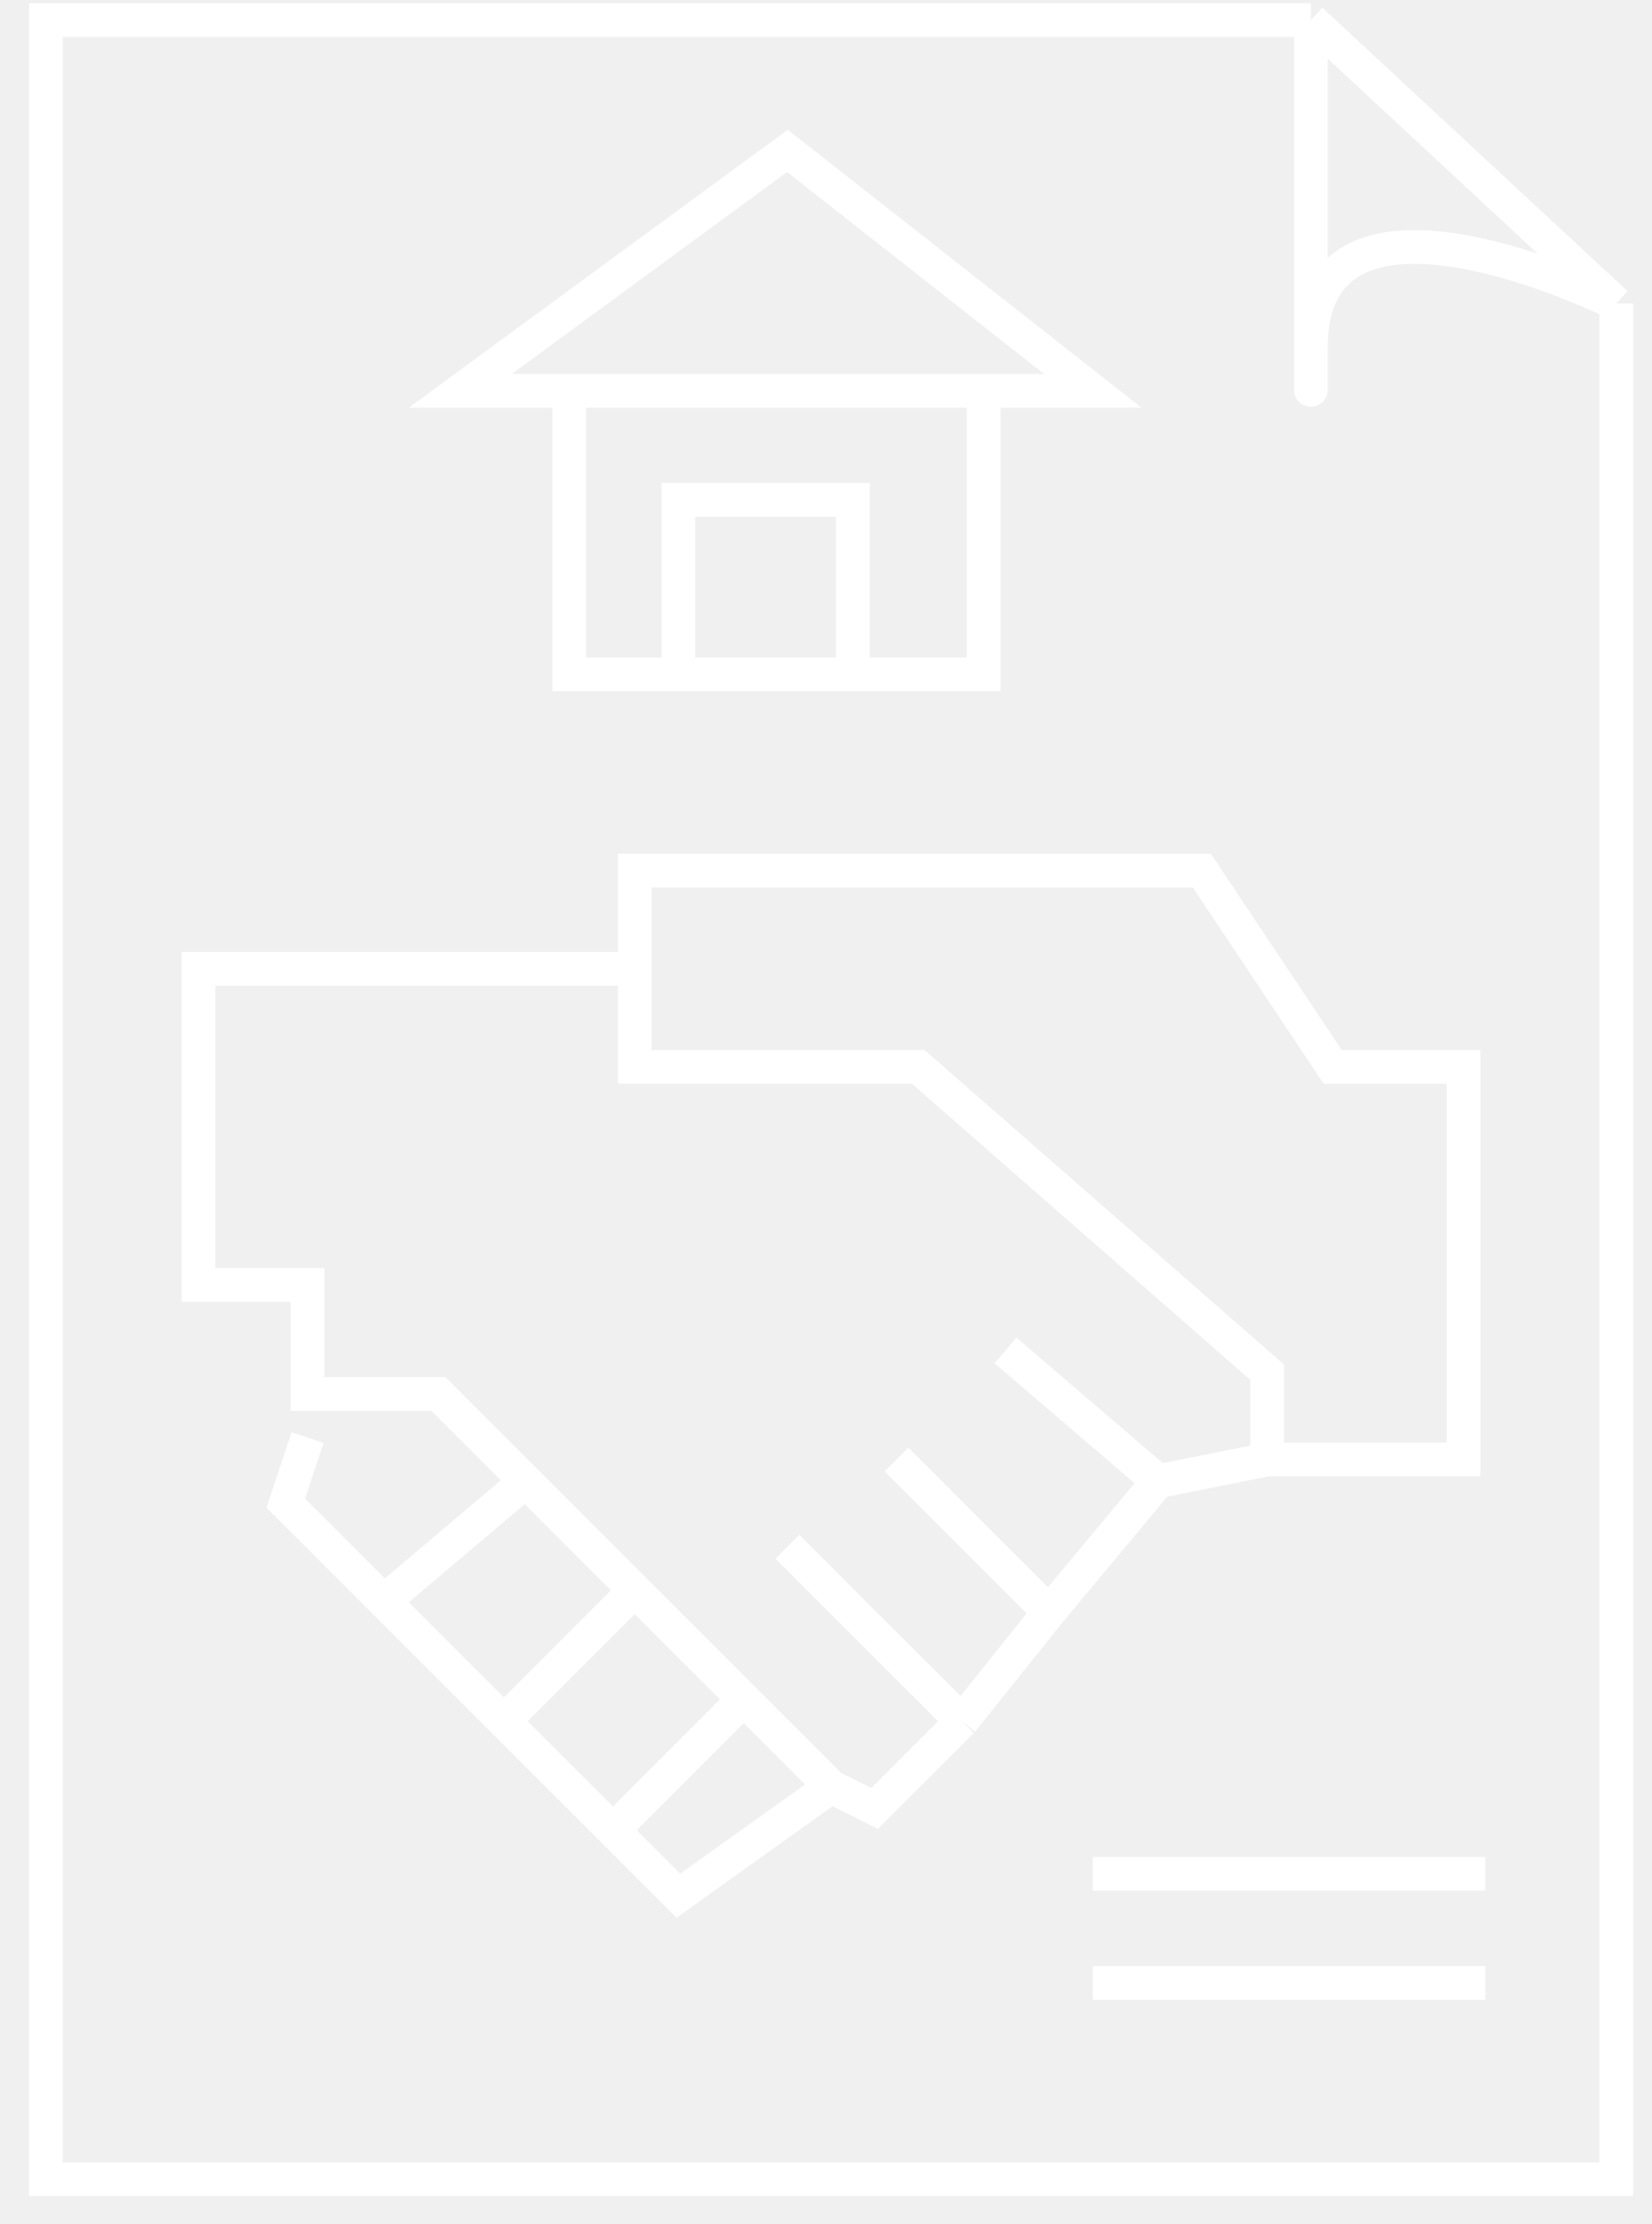
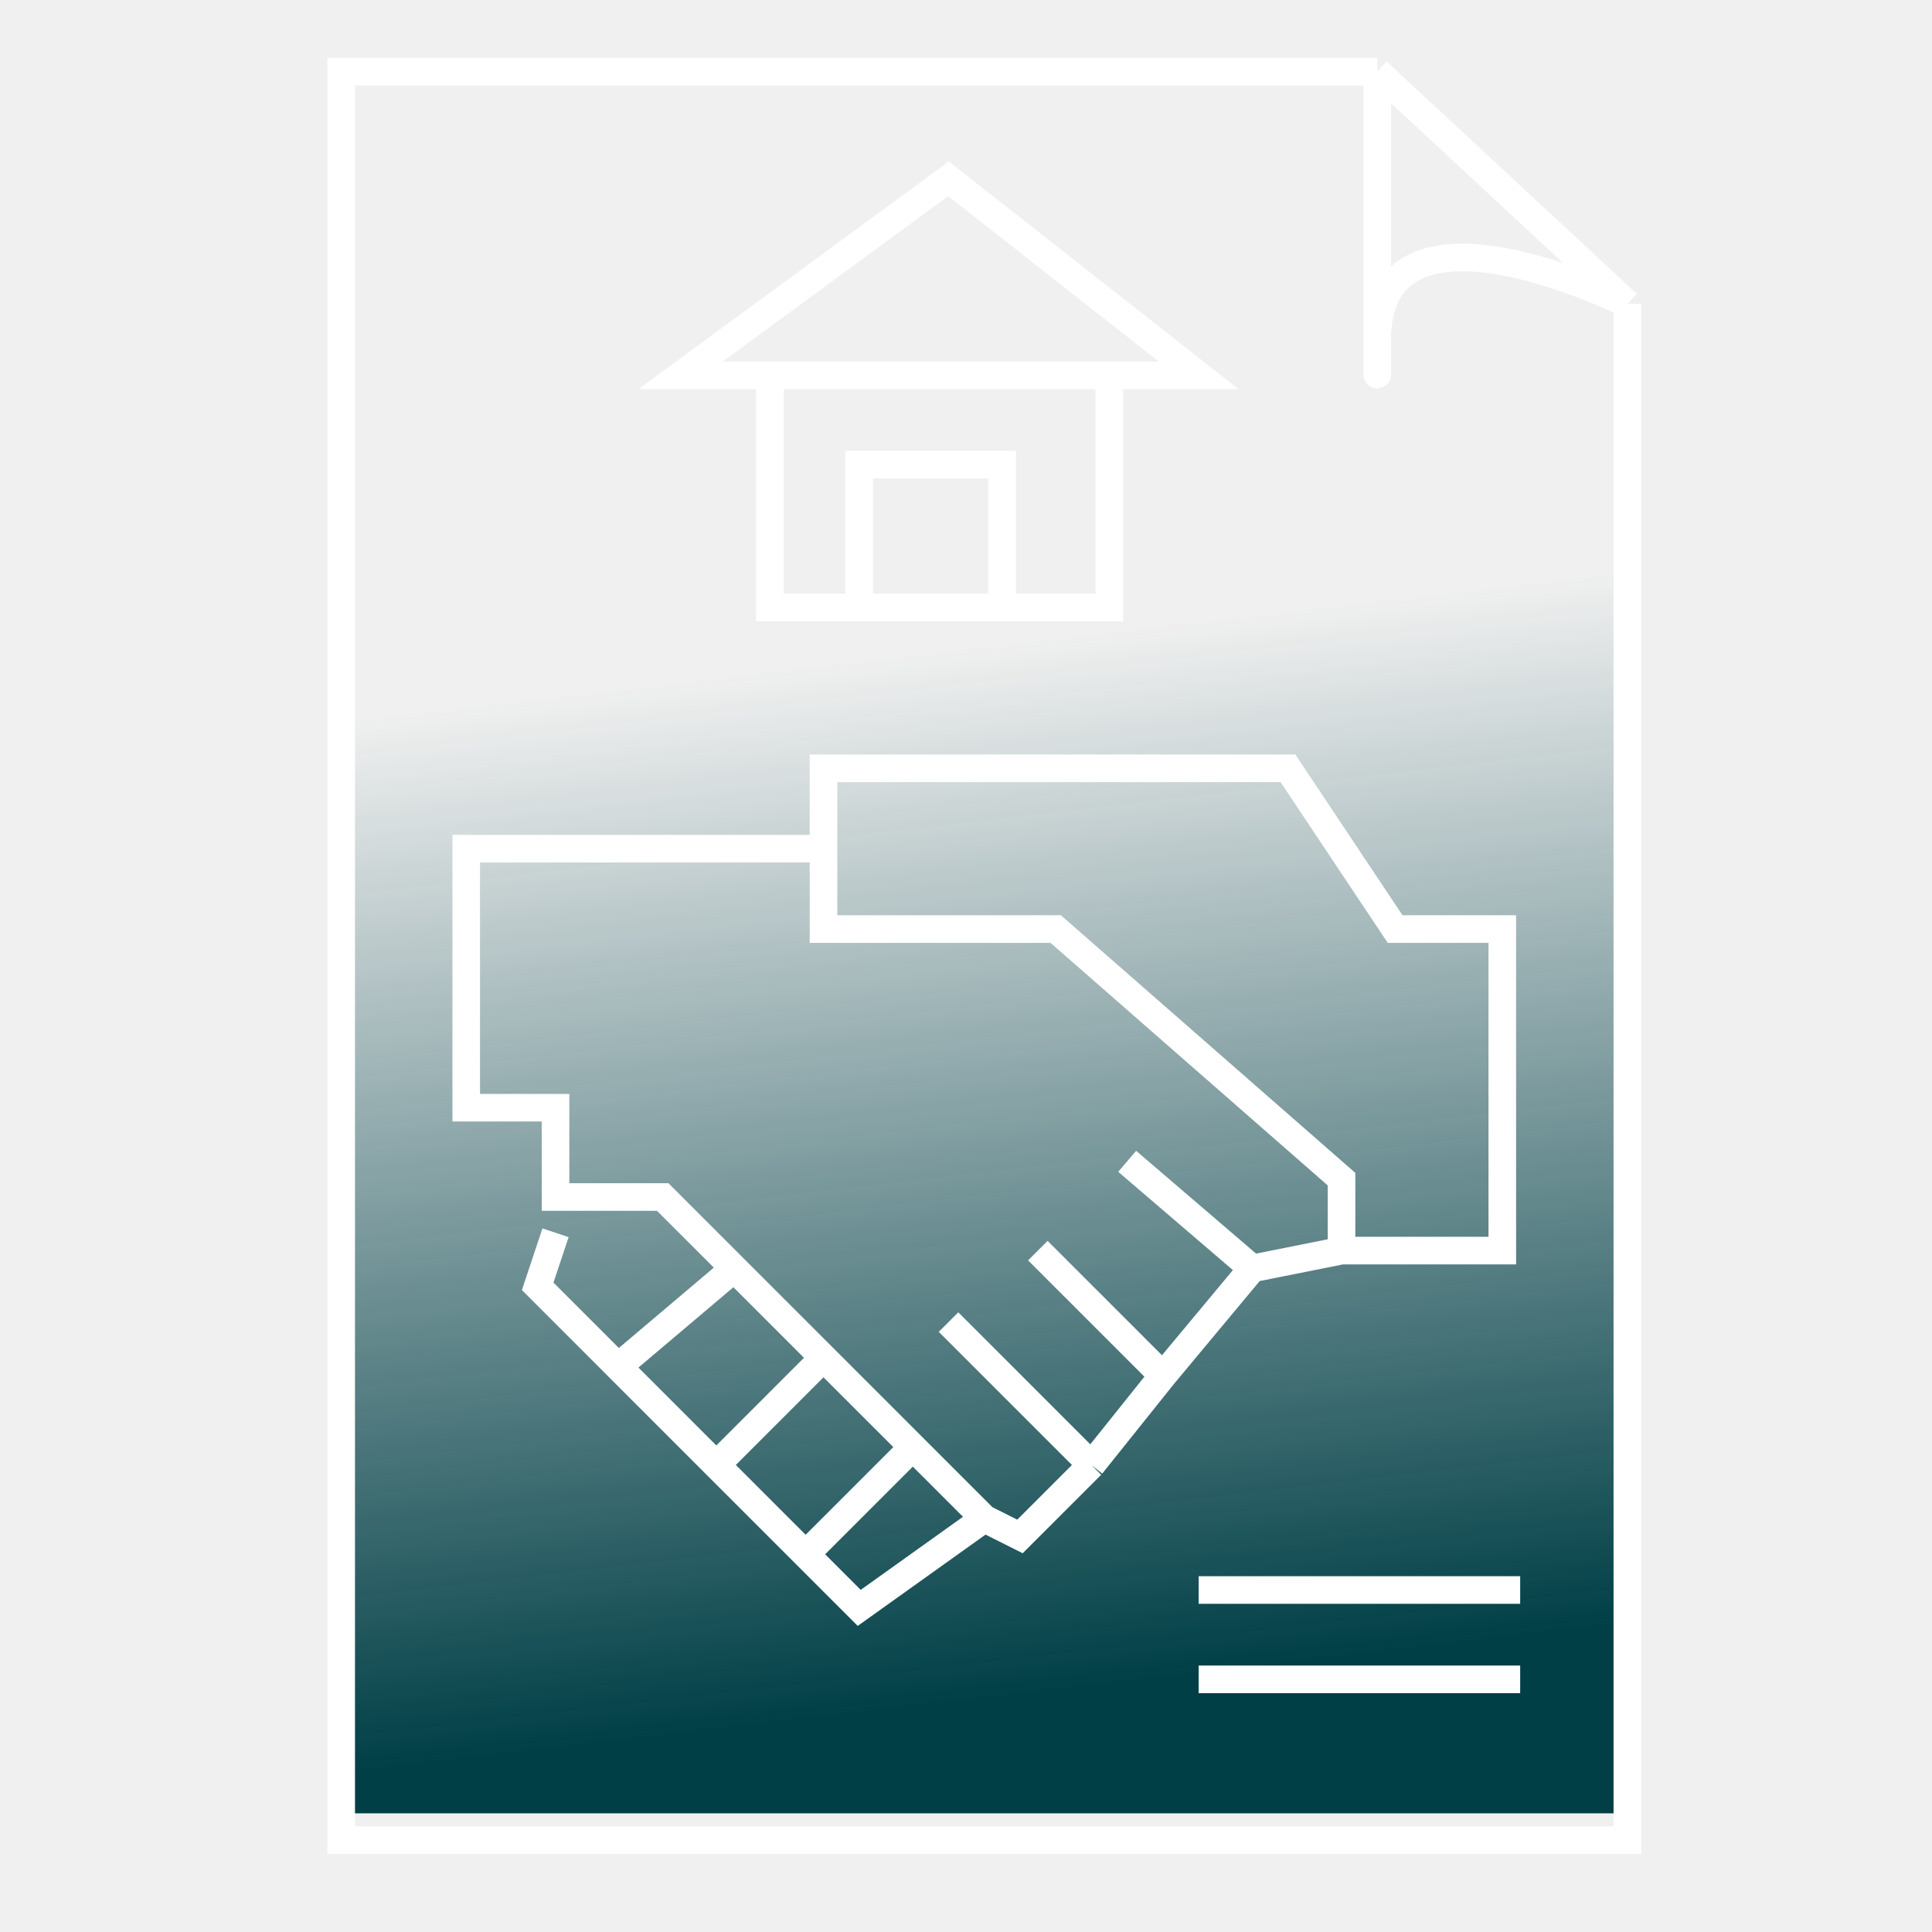
- <svg xmlns="http://www.w3.org/2000/svg" width="49" height="66" viewBox="0 0 49 66" fill="none">
-   <path d="M38.901 0.595H1.362V64.671H47.962V9.009M38.901 0.595L47.962 9.009M38.901 0.595C38.901 0.595 38.901 16.128 38.901 10.303C38.901 4.478 47.962 9.009 47.962 9.009M37.606 43.312H43.431V31.662H39.548L35.665 25.837H18.837V28.749M37.606 43.312V40.723L27.251 31.662H18.837V28.749M37.606 43.312L34.37 43.959M18.837 28.749H5.892V38.134H9.128V41.37H13.012L15.601 43.959M28.545 51.079L25.956 53.668L24.662 53.02M28.545 51.079L23.367 45.901M28.545 51.079L31.134 47.843M31.134 47.843L26.604 43.312M31.134 47.843L34.37 43.959M34.37 43.959L29.84 40.076M9.128 42.665L8.481 44.606L11.394 47.519M24.662 53.02L20.131 56.257L18.19 54.315M24.662 53.02L22.073 50.431M18.19 54.315L22.073 50.431M18.19 54.315L14.953 51.079M22.073 50.431L18.837 47.195M14.953 51.079L18.837 47.195M14.953 51.079L11.394 47.519M18.837 47.195L15.601 43.959M11.394 47.519L15.601 43.959" stroke="white" />
-   <path d="M32.429 55.609H44.079M32.429 58.846H44.079M16.895 11.598V20.012H20.131M16.895 11.598H13.659L23.367 4.478L32.429 11.598H29.192M16.895 11.598H29.192M29.192 11.598V20.012H25.309M20.131 20.012V14.834H25.309V20.012M20.131 20.012H25.309" stroke="white" />
+ <svg xmlns="http://www.w3.org/2000/svg" width="70" height="70" viewBox="0 0 70 70" fill="none">
+   <mask id="mask0" style="mask-type:alpha" maskUnits="userSpaceOnUse" x="0" y="0" width="70" height="70">
+     <rect width="70" height="70" fill="#C4C4C4" />
+   </mask>
+   <g mask="url(#mask0)">
+     <g style="mix-blend-mode:darken">
+       <path d="M12.2 65.7L12.2 1.3L58.8 1.3L58.8 65.7H12.2Z" fill="url(#paint0_linear)" />
+     </g>
+     <path d="M49.901 2.595H12.362V66.671H58.962V11.009M49.901 2.595L58.962 11.009M49.901 2.595C49.901 2.595 49.901 18.128 49.901 12.303C49.901 6.478 58.962 11.009 58.962 11.009M48.606 45.312H54.431V33.662H50.548L46.665 27.837H29.837V30.749M48.606 45.312V42.723L38.251 33.662H29.837V30.749M48.606 45.312L45.37 45.959M29.837 30.749H16.892V40.134H20.128V43.37H24.012L26.601 45.959M39.545 53.079L36.956 55.668L35.662 55.02M39.545 53.079L34.367 47.901M39.545 53.079L42.134 49.843M42.134 49.843L37.603 45.312M42.134 49.843L45.37 45.959M45.37 45.959L40.84 42.076M20.128 44.665L19.481 46.606L22.394 49.519M35.662 55.02L31.131 58.257L29.19 56.315M35.662 55.02L33.073 52.431M29.19 56.315L33.073 52.431M29.19 56.315L25.953 53.079M33.073 52.431L29.837 49.195M25.953 53.079L29.837 49.195M25.953 53.079L22.394 49.519M29.837 49.195L26.601 45.959M22.394 49.519L26.601 45.959" stroke="white" />
+     <path d="M43.429 57.609H55.079M43.429 60.846H55.079M27.895 13.598V22.012H31.131M27.895 13.598H24.659L34.367 6.478L43.429 13.598H40.193M27.895 13.598H40.193M40.193 13.598V22.012H36.309M31.131 22.012V16.834H36.309V22.012M31.131 22.012H36.309" stroke="white" />
+   </g>
+   <defs>
+     <linearGradient id="paint0_linear" x1="72.392" y1="57.286" x2="67.084" y2="11.76" gradientUnits="userSpaceOnUse">
+       <stop stop-color="#003F46" />
+       <stop offset="0.828" stop-color="#003F46" stop-opacity="0" />
+     </linearGradient>
+   </defs>
</svg>
